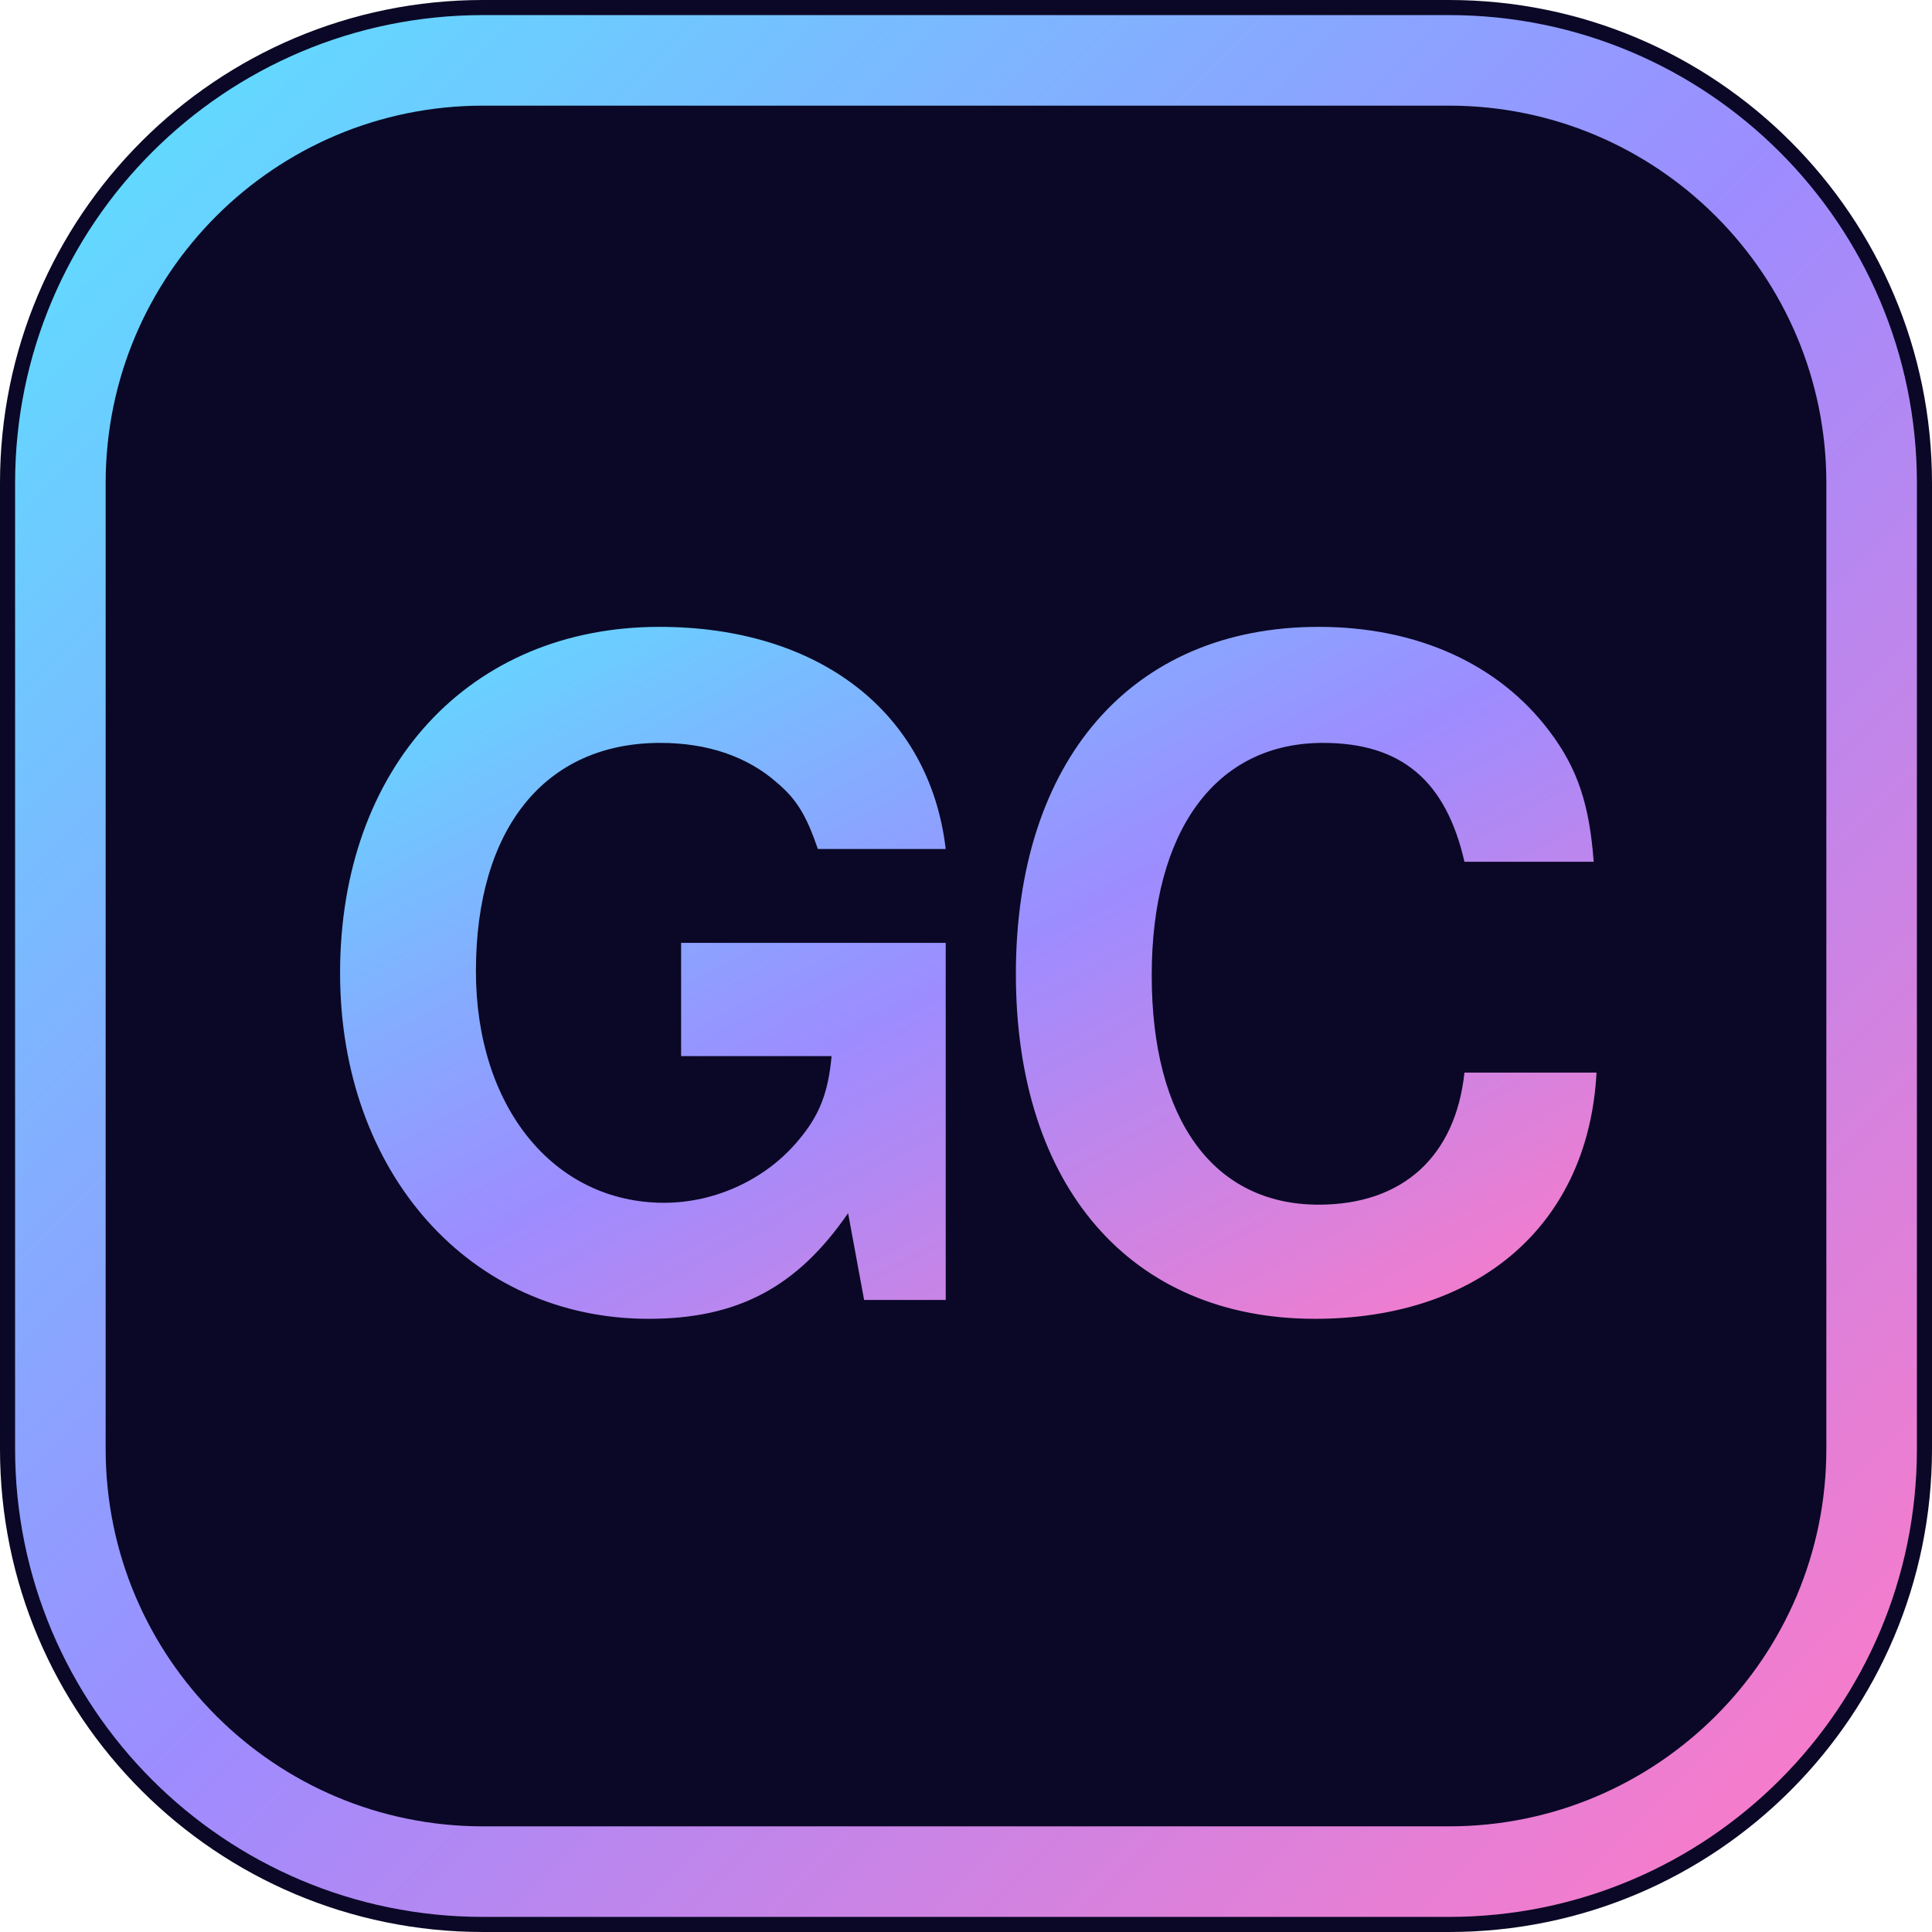
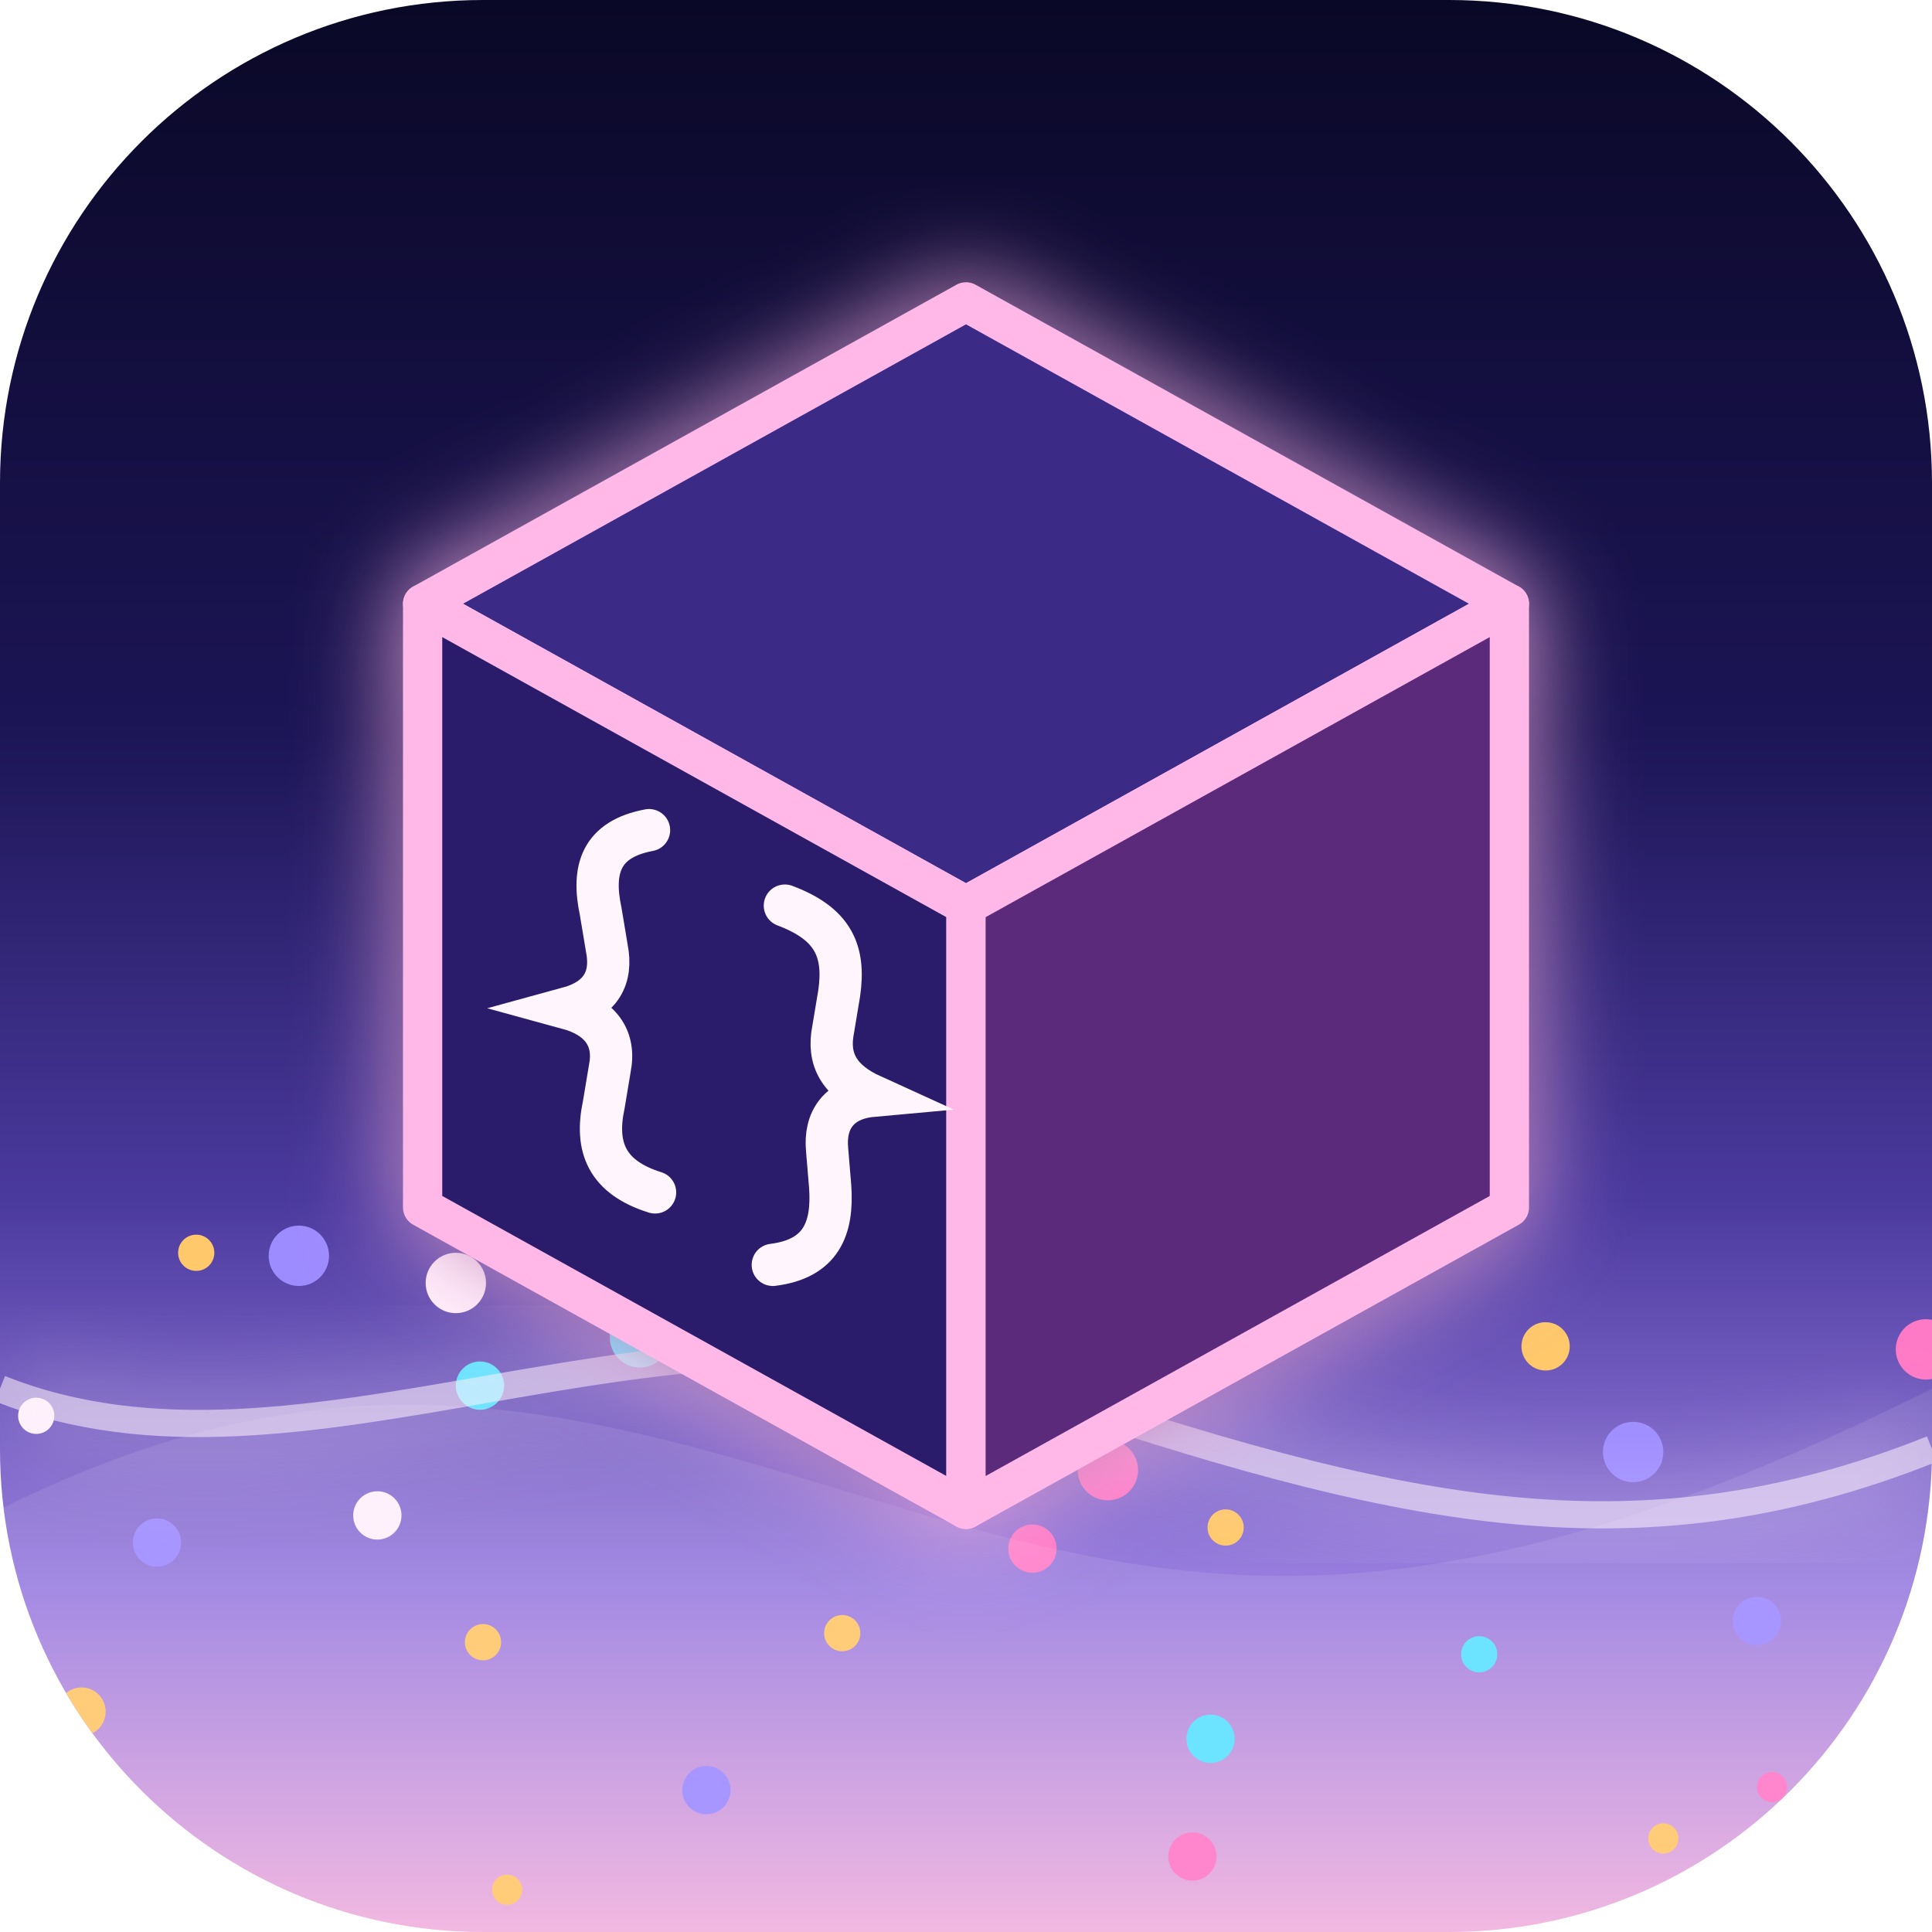
<svg xmlns="http://www.w3.org/2000/svg" viewBox="0 0 64 64">
  <defs>
-     <linearGradient id="g" x1="0" y1="0" x2="1" y2="1">
+     <linearGradient id="sky" x1="0" y1="0" x2="0" y2="1">
+       <stop offset="0" stop-color="#0A0826" />
+       <stop offset=".38" stop-color="#1C1556" />
+       <stop offset=".62" stop-color="#4B3A9E" />
+       <stop offset=".82" stop-color="#9A7FE0" />
+       <stop offset="1" stop-color="#F2B3DE" />
+     </linearGradient>
+     <linearGradient id="g" gradientUnits="userSpaceOnUse" x1="10" y1="14" x2="54" y2="50">
      <stop offset="0" stop-color="#5CE1FF" />
-       <stop offset=".5" stop-color="#9D8CFF" />
+       <stop offset=".5" stop-color="#C8BEFF" />
      <stop offset="1" stop-color="#FF7AC6" />
    </linearGradient>
+     <filter id="glow" x="-30%" y="-30%" width="160%" height="160%">
+       <feGaussianBlur stdDeviation="1.6" result="b" />
+       <feMerge>
+         <feMergeNode in="b" />
+         <feMergeNode in="SourceGraphic" />
+       </feMerge>
+     </filter>
+     <clipPath id="r">
+       <rect width="64" height="64" rx="16" />
+     </clipPath>
  </defs>
-   <rect width="64" height="64" rx="16" fill="#0A0826" />
-   <rect x="2" y="2" width="60" height="60" rx="14" fill="none" stroke="url(#g)" stroke-width="3" />
-   <text x="32" y="43" text-anchor="middle" font-family="Segoe UI, Helvetica, Arial, sans-serif" font-weight="800" font-size="30" letter-spacing="-1" fill="url(#g)">GC</text>
+   <g clip-path="url(#r)">
+     <rect width="64" height="64" fill="url(#sky)" />
+     <circle cx="15.1" cy="42.5" r="1.0" fill="#FFF1FB" />
+     <circle cx="9.9" cy="41.6" r="1.0" fill="#9D8CFF" />
+     <circle cx="58.7" cy="59.2" r="0.5" fill="#FF7AC6" />
+     <circle cx="33.3" cy="48.6" r="0.6" fill="#5CE1FF" />
+     <circle cx="16.8" cy="62.6" r="0.5" fill="#FFC86B" />
+     <circle cx="51.2" cy="44.6" r="0.8" fill="#FFC86B" />
+     <circle cx="40.1" cy="57.6" r="0.8" fill="#5CE1FF" />
+     <circle cx="54.1" cy="48.1" r="1.0" fill="#9D8CFF" />
+     <circle cx="15.9" cy="45.9" r="0.8" fill="#5CE1FF" />
+     <circle cx="60.5" cy="59.6" r="0.8" fill="#5CE1FF" />
+     <circle cx="58.2" cy="53.7" r="0.8" fill="#9D8CFF" />
+     <circle cx="12.5" cy="50.2" r="0.8" fill="#FFF1FB" />
+     <circle cx="28.9" cy="45.6" r="0.8" fill="#5CE1FF" />
+     <circle cx="5.2" cy="51.1" r="0.8" fill="#9D8CFF" />
+     <circle cx="34.2" cy="51.3" r="0.8" fill="#FF7AC6" />
+     <circle cx="63.8" cy="44.7" r="1.0" fill="#FF7AC6" />
+     <circle cx="40.6" cy="50.6" r="0.6" fill="#FFC86B" />
+     <circle cx="27.9" cy="54.1" r="0.6" fill="#FFC86B" />
+     <circle cx="6.5" cy="41.5" r="0.6" fill="#FFC86B" />
+     <circle cx="49.0" cy="54.8" r="0.6" fill="#5CE1FF" />
+     <circle cx="21.2" cy="44.3" r="1.0" fill="#5CE1FF" />
+     <circle cx="2.7" cy="56.7" r="0.8" fill="#FFC86B" />
+     <circle cx="1.2" cy="46.9" r="0.6" fill="#FFF1FB" />
+     <circle cx="55.1" cy="60.9" r="0.5" fill="#FFC86B" />
+     <circle cx="39.5" cy="61.5" r="0.8" fill="#FF7AC6" />
+     <circle cx="16.0" cy="54.4" r="0.6" fill="#FFC86B" />
+     <circle cx="36.7" cy="48.7" r="1.0" fill="#FF7AC6" />
+     <circle cx="23.4" cy="59.3" r="0.8" fill="#9D8CFF" />
+     <path d="M0 50 C12 44 20 47 30 50 S48 54 64 46 V64 H0Z" fill="#FFF1FB" fill-opacity=".10" />
+     <path d="M0 46 C10 50 22 42 34 46 S54 52 64 48" fill="none" stroke="#FFF1FB" stroke-opacity=".55" stroke-width=".9" filter="url(#glow)" />
+     <g filter="url(#glow)" stroke="#FFB8E8" stroke-width="1.3" stroke-linejoin="round">
+       <path d="M32 10 50 20 32 30 14 20Z" fill="#3A2B86" />
+       <path d="M14 20 32 30V50L14 40Z" fill="#2A1F6B" />
+       <path d="M50 20 32 30V50L50 40Z" fill="#5B2A7A" />
+     </g>
+     <path d="M21.5 27.5c-1.6.3-1.9 1.3-1.6 2.7l.2 1.2c.2 1-.2 1.7-1.3 2 1.1.3 1.6 1 1.4 2l-.2 1.2c-.3 1.4.1 2.4 1.7 2.9M26 30c1.6.6 2 1.5 1.8 2.9l-.2 1.2c-.2 1 .2 1.7 1.3 2.2-1.1.1-1.6.8-1.5 1.8l.1 1.2c.1 1.4-.3 2.4-1.9 2.6" fill="none" stroke="#FFF6FD" stroke-width="1.4" stroke-linecap="round" />
+   </g>
</svg>
